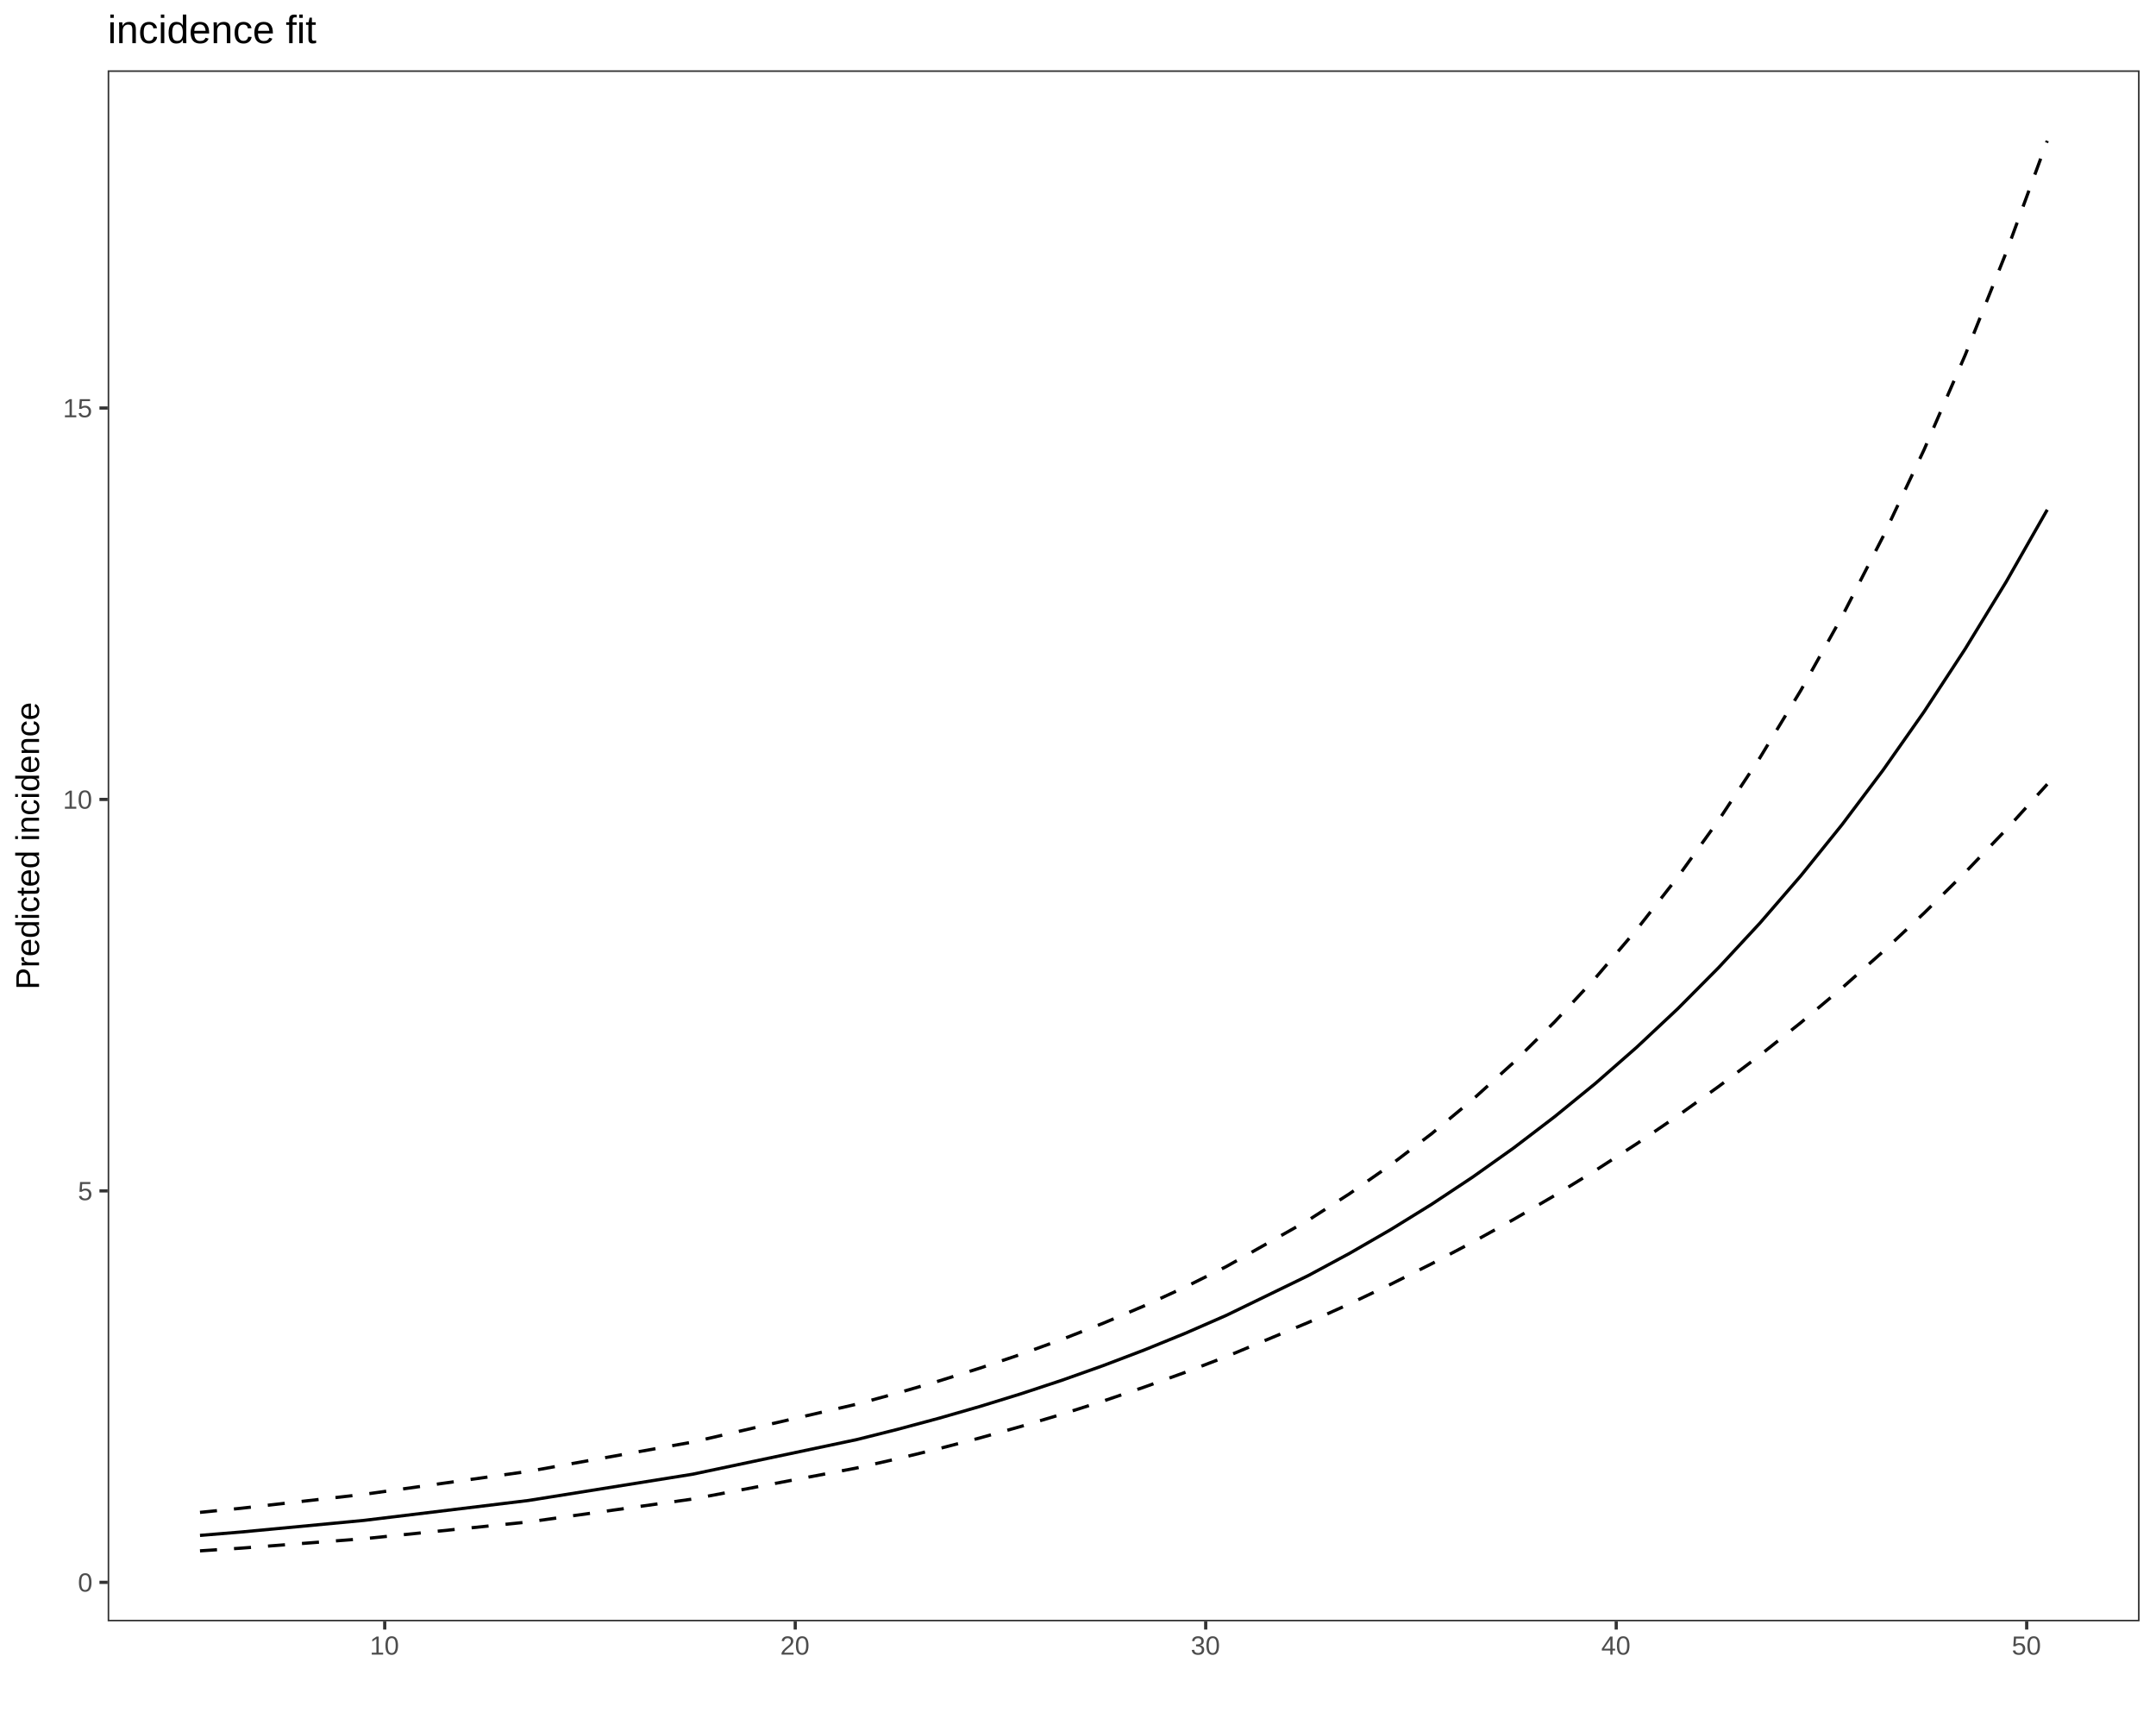
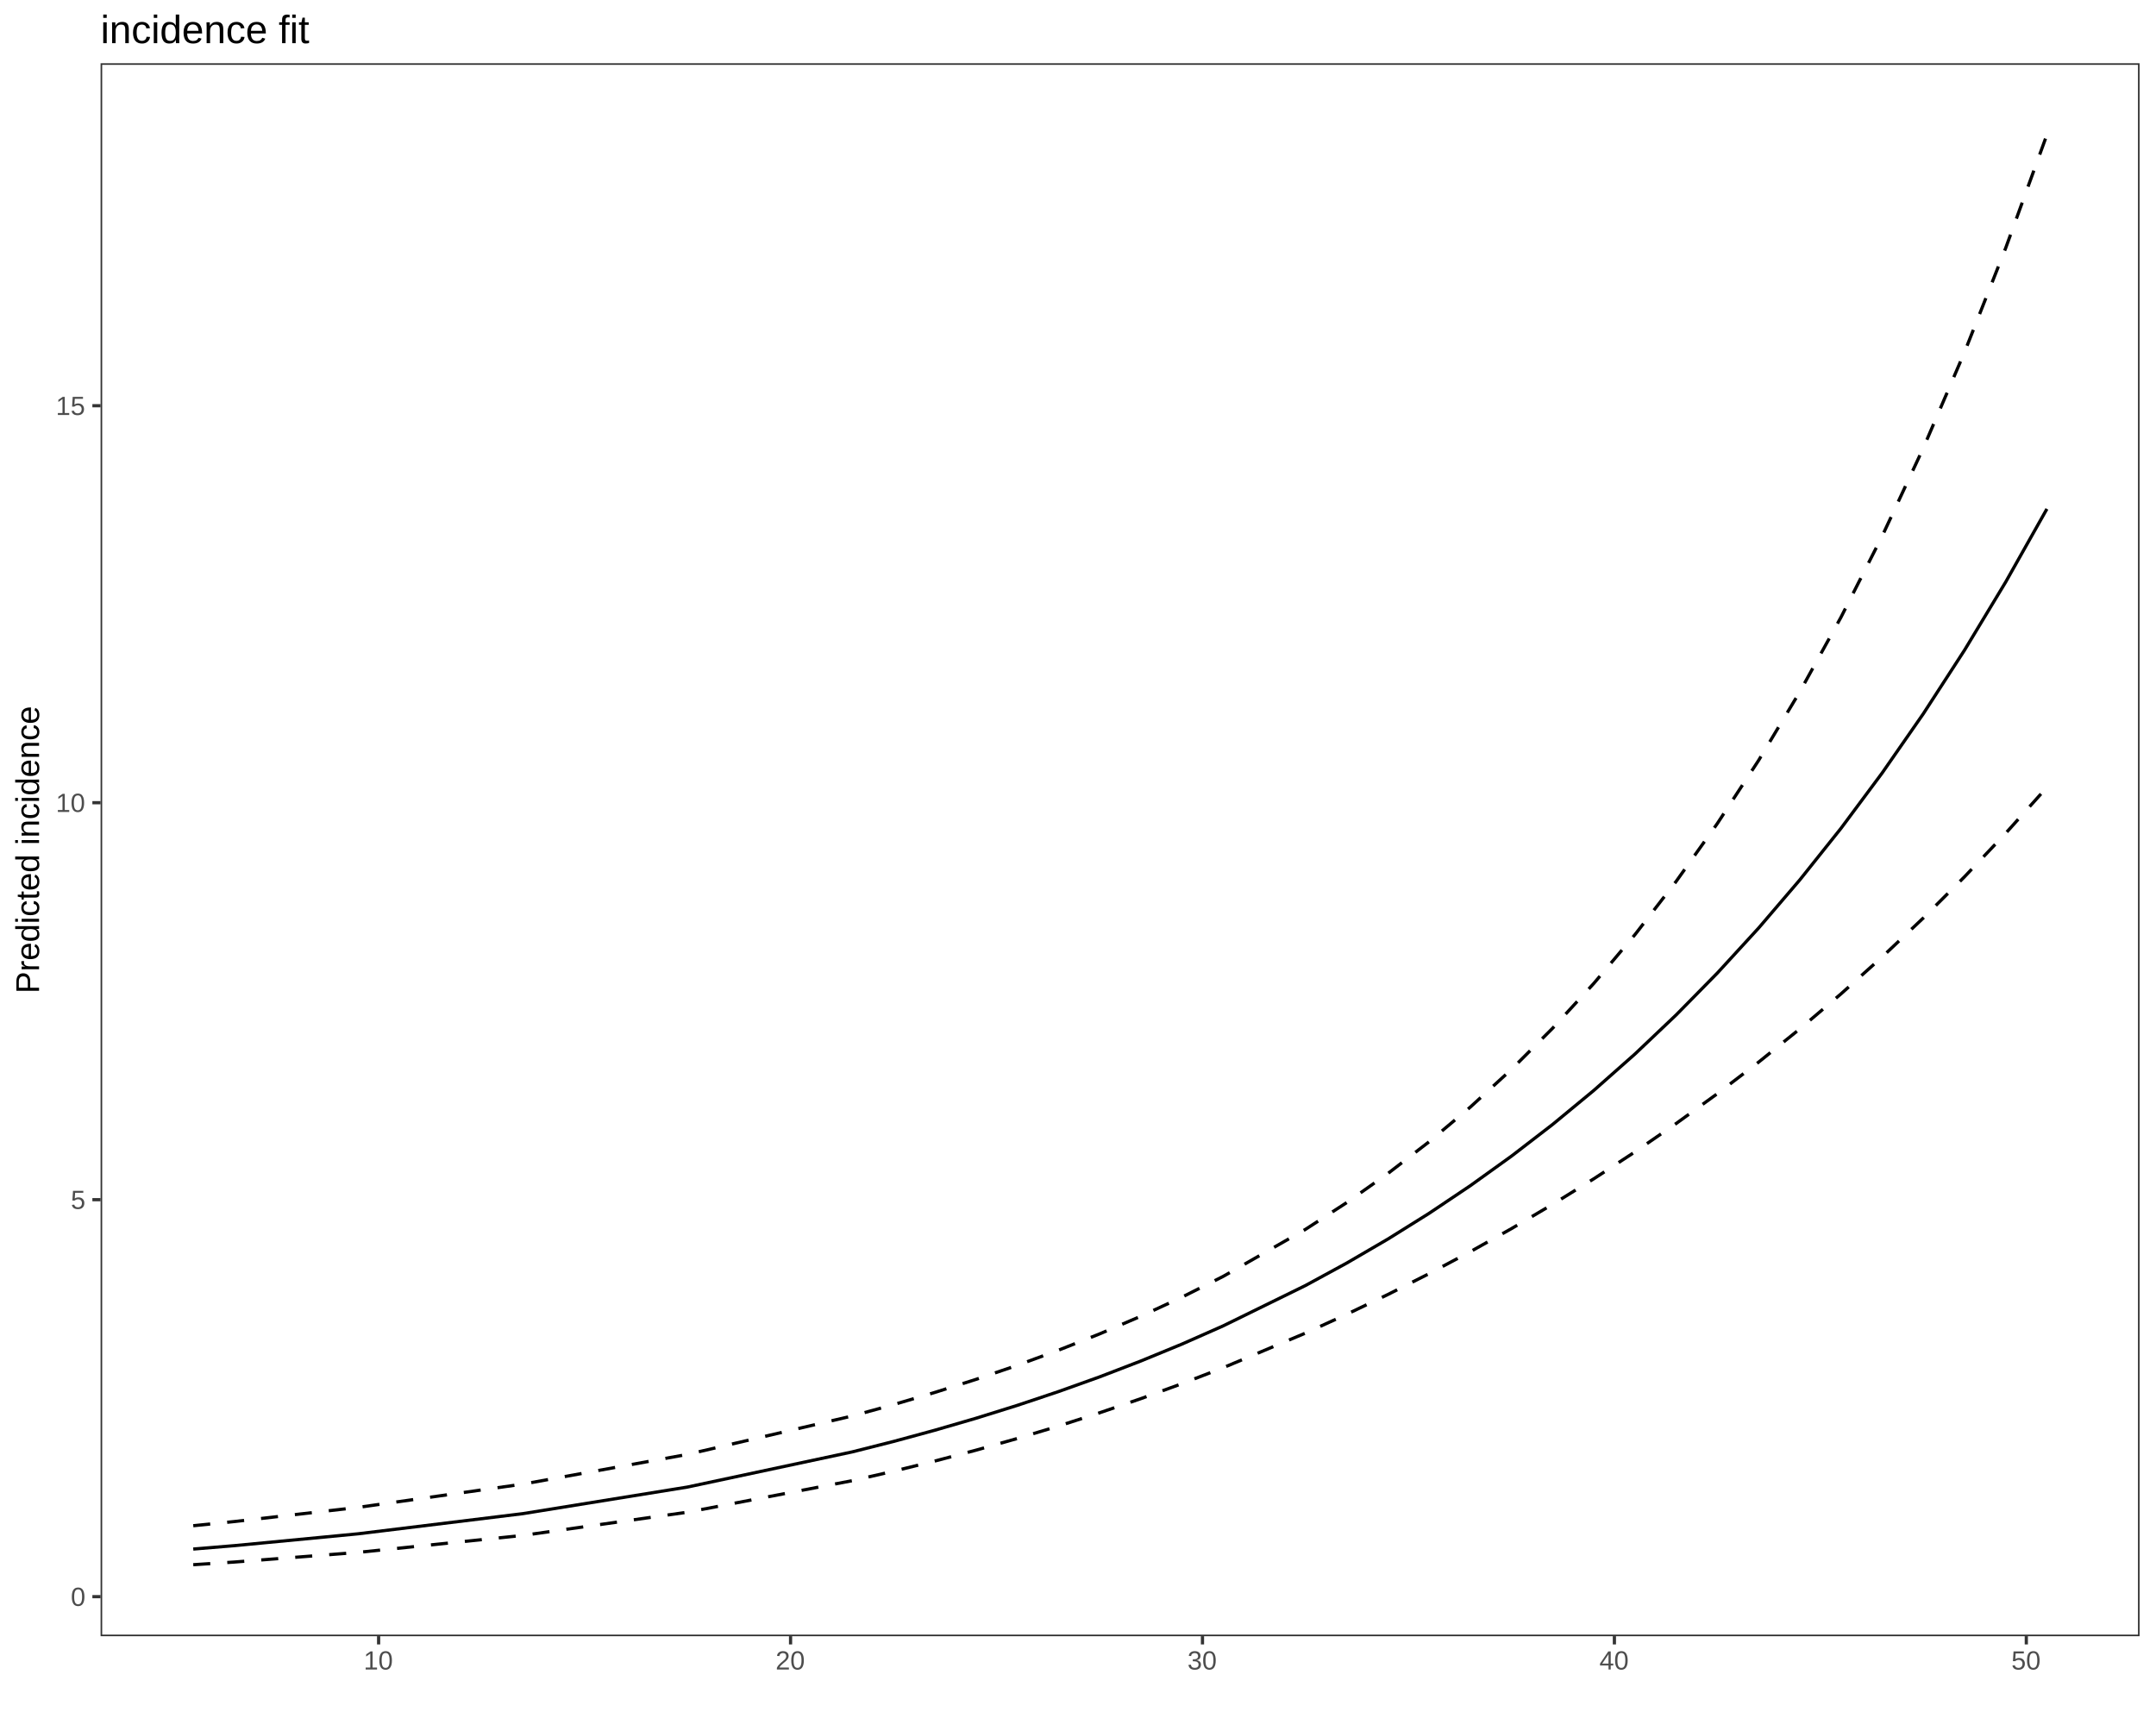
<svg xmlns="http://www.w3.org/2000/svg" viewBox="0 0 720.00 576.00">
  <defs>
    <style type="text/css">
    line, polyline, path, rect, circle {
      fill: none;
      stroke: #000000;
      stroke-linecap: round;
      stroke-linejoin: round;
      stroke-miterlimit: 10.00;
    }
  </style>
  </defs>
  <rect width="100%" height="100%" style="stroke: none; fill: #FFFFFF;" />
  <rect x="0.00" y="0.00" width="720.00" height="576.00" style="stroke-width: 1.07; stroke: #FFFFFF; fill: #FFFFFF;" />
  <defs>
-     <clipPath id="cpMzUuOTQ4fDcxNC41MjF8NTQxLjM5MXwyMy40NzY3">
-       <rect x="35.95" y="23.48" width="678.57" height="517.91" />
+     <clipPath id="cpMzMuNTg4N3w3MTQuNTIxfDU0Ni4zNnwyMS4xMTcz">
+       <rect x="33.59" y="21.12" width="680.93" height="525.24" />
    </clipPath>
  </defs>
-   <rect x="35.95" y="23.48" width="678.57" height="517.91" style="stroke-width: 1.07; stroke: none; fill: #FFFFFF;" clip-path="url(#cpMzUuOTQ4fDcxNC41MjF8NTQxLjM5MXwyMy40NzY3)" />
-   <polyline points="66.79,512.69 80.50,511.56 121.63,507.67 176.46,501.03 231.29,492.26 286.13,480.69 299.84,477.25 313.55,473.57 327.25,469.63 340.96,465.40 354.67,460.87 368.38,456.00 382.09,450.79 395.80,445.21 409.51,439.22 436.92,425.92 450.63,418.54 464.34,410.63 478.05,402.16 491.76,393.07 505.47,383.33 519.17,372.88 532.88,361.69 546.59,349.68 560.30,336.82 574.01,323.02 587.72,308.24 601.43,292.38 615.13,275.39 628.84,257.17 642.55,237.65 656.26,216.71 669.97,194.27 683.68,170.21 " style="stroke-width: 1.07; stroke-linecap: butt;" clip-path="url(#cpMzUuOTQ4fDcxNC41MjF8NTQxLjM5MXwyMy40NzY3)" />
-   <polyline points="66.79,517.85 80.50,516.95 121.63,513.79 176.46,508.20 231.29,500.55 286.13,490.17 299.84,487.06 313.55,483.72 327.25,480.14 340.96,476.30 354.67,472.21 368.38,467.84 382.09,463.18 395.80,458.24 409.51,453.00 436.92,441.58 450.63,435.40 464.34,428.88 478.05,422.01 491.76,414.79 505.47,407.19 519.17,399.19 532.88,390.77 546.59,381.91 560.30,372.57 574.01,362.74 587.72,352.37 601.43,341.44 615.13,329.91 628.84,317.74 642.55,304.89 656.26,291.33 669.97,277.00 683.68,261.87 " style="stroke-width: 1.07; stroke-dasharray: 5.69,5.69; stroke-linecap: butt;" clip-path="url(#cpMzUuOTQ4fDcxNC41MjF8NTQxLjM5MXwyMy40NzY3)" />
-   <polyline points="66.79,505.00 80.50,503.63 121.63,498.97 176.46,491.31 231.29,481.52 286.13,468.86 299.84,465.13 313.55,461.13 327.25,456.83 340.96,452.21 354.67,447.23 368.38,441.86 382.09,436.05 395.80,429.76 409.51,422.93 436.92,407.43 450.63,398.63 464.34,389.04 478.05,378.59 491.76,367.19 505.47,354.77 519.17,341.22 532.88,326.45 546.59,310.37 560.30,292.85 574.01,273.78 587.72,253.03 601.43,230.45 615.13,205.90 628.84,179.19 642.55,150.16 656.26,118.60 669.97,84.30 683.68,47.02 " style="stroke-width: 1.07; stroke-dasharray: 5.69,5.69; stroke-linecap: butt;" clip-path="url(#cpMzUuOTQ4fDcxNC41MjF8NTQxLjM5MXwyMy40NzY3)" />
-   <rect x="35.95" y="23.48" width="678.57" height="517.91" style="stroke-width: 1.07; stroke: #333333;" clip-path="url(#cpMzUuOTQ4fDcxNC41MjF8NTQxLjM5MXwyMy40NzY3)" />
+   <rect x="33.59" y="21.12" width="680.93" height="525.24" style="stroke-width: 1.07; stroke: none; fill: #FFFFFF;" clip-path="url(#cpMzMuNTg4N3w3MTQuNTIxfDU0Ni4zNnwyMS4xMTcz)" />
+   <polyline points="64.54,517.25 78.30,516.11 119.56,512.16 174.59,505.43 229.61,496.54 284.64,484.80 298.40,481.32 312.15,477.58 325.91,473.58 339.66,469.29 353.42,464.69 367.18,459.77 380.93,454.48 394.69,448.82 408.45,442.74 435.96,429.25 449.71,421.77 463.47,413.75 477.23,405.16 490.98,395.94 504.74,386.06 518.49,375.47 532.25,364.11 546.01,351.94 559.76,338.89 573.52,324.90 587.28,309.90 601.03,293.83 614.79,276.60 628.54,258.12 642.30,238.32 656.06,217.09 669.81,194.33 683.57,169.93 " style="stroke-width: 1.07; stroke-linecap: butt;" clip-path="url(#cpMzMuNTg4N3w3MTQuNTIxfDU0Ni4zNnwyMS4xMTcz)" />
+   <polyline points="64.54,522.48 78.30,521.58 119.56,518.37 174.59,512.70 229.61,504.94 284.64,494.41 298.40,491.26 312.15,487.87 325.91,484.24 339.66,480.35 353.42,476.20 367.18,471.76 380.93,467.05 394.69,462.03 408.45,456.71 435.96,445.14 449.71,438.87 463.47,432.26 477.23,425.29 490.98,417.97 504.74,410.26 518.49,402.14 532.25,393.61 546.01,384.62 559.76,375.15 573.52,365.18 587.28,354.67 601.03,343.58 614.79,331.88 628.54,319.54 642.30,306.52 656.06,292.76 669.81,278.23 683.57,262.89 " style="stroke-width: 1.07; stroke-dasharray: 5.69,5.69; stroke-linecap: butt;" clip-path="url(#cpMzMuNTg4N3w3MTQuNTIxfDU0Ni4zNnwyMS4xMTcz)" />
+   <polyline points="64.54,509.46 78.30,508.06 119.56,503.34 174.59,495.57 229.61,485.64 284.64,472.80 298.40,469.02 312.15,464.96 325.91,460.60 339.66,455.92 353.42,450.87 367.18,445.42 380.93,439.53 394.69,433.15 408.45,426.22 435.96,410.50 449.71,401.58 463.47,391.86 477.23,381.26 490.98,369.70 504.74,357.09 518.49,343.35 532.25,328.38 546.01,312.07 559.76,294.30 573.52,274.96 587.28,253.92 601.03,231.02 614.79,206.12 628.54,179.04 642.30,149.59 656.06,117.59 669.81,82.80 683.57,44.99 " style="stroke-width: 1.07; stroke-dasharray: 5.69,5.69; stroke-linecap: butt;" clip-path="url(#cpMzMuNTg4N3w3MTQuNTIxfDU0Ni4zNnwyMS4xMTcz)" />
+   <rect x="33.59" y="21.12" width="680.93" height="525.24" style="stroke-width: 1.07; stroke: #333333;" clip-path="url(#cpMzMuNTg4N3w3MTQuNTIxfDU0Ni4zNnwyMS4xMTcz)" />
  <defs>
    <clipPath id="cpMHw3MjB8NTc2fDA=">
      <rect x="0.00" y="0.00" width="720.00" height="576.00" />
    </clipPath>
  </defs>
  <g clip-path="url(#cpMHw3MjB8NTc2fDA=)">
-     <text x="26.01" y="531.46" style="font-size: 8.80px; fill: #4D4D4D; font-family: Liberation Sans;" textLength="5.01px" lengthAdjust="spacingAndGlyphs">0</text>
+     <text x="23.65" y="536.24" style="font-size: 8.80px; fill: #4D4D4D; font-family: Liberation Sans;" textLength="5.01px" lengthAdjust="spacingAndGlyphs">0</text>
  </g>
  <g clip-path="url(#cpMHw3MjB8NTc2fDA=)">
-     <text x="26.01" y="400.75" style="font-size: 8.80px; fill: #4D4D4D; font-family: Liberation Sans;" textLength="5.01px" lengthAdjust="spacingAndGlyphs">5</text>
+     <text x="23.65" y="403.68" style="font-size: 8.80px; fill: #4D4D4D; font-family: Liberation Sans;" textLength="5.01px" lengthAdjust="spacingAndGlyphs">5</text>
  </g>
  <g clip-path="url(#cpMHw3MjB8NTc2fDA=)">
-     <text x="21.01" y="270.04" style="font-size: 8.80px; fill: #4D4D4D; font-family: Liberation Sans;" textLength="10.01px" lengthAdjust="spacingAndGlyphs">10</text>
+     <text x="18.65" y="271.12" style="font-size: 8.80px; fill: #4D4D4D; font-family: Liberation Sans;" textLength="10.01px" lengthAdjust="spacingAndGlyphs">10</text>
  </g>
  <g clip-path="url(#cpMHw3MjB8NTc2fDA=)">
-     <text x="21.01" y="139.33" style="font-size: 8.80px; fill: #4D4D4D; font-family: Liberation Sans;" textLength="10.01px" lengthAdjust="spacingAndGlyphs">15</text>
+     <text x="18.65" y="138.57" style="font-size: 8.80px; fill: #4D4D4D; font-family: Liberation Sans;" textLength="10.01px" lengthAdjust="spacingAndGlyphs">15</text>
  </g>
-   <polyline points="33.21,528.36 35.95,528.36 " style="stroke-width: 1.07; stroke: #333333; stroke-linecap: butt;" clip-path="url(#cpMHw3MjB8NTc2fDA=)" />
-   <polyline points="33.21,397.65 35.95,397.65 " style="stroke-width: 1.07; stroke: #333333; stroke-linecap: butt;" clip-path="url(#cpMHw3MjB8NTc2fDA=)" />
-   <polyline points="33.21,266.94 35.95,266.94 " style="stroke-width: 1.07; stroke: #333333; stroke-linecap: butt;" clip-path="url(#cpMHw3MjB8NTc2fDA=)" />
-   <polyline points="33.21,136.24 35.95,136.24 " style="stroke-width: 1.07; stroke: #333333; stroke-linecap: butt;" clip-path="url(#cpMHw3MjB8NTc2fDA=)" />
-   <polyline points="128.48,544.13 128.48,541.39 " style="stroke-width: 1.07; stroke: #333333; stroke-linecap: butt;" clip-path="url(#cpMHw3MjB8NTc2fDA=)" />
-   <polyline points="265.57,544.13 265.57,541.39 " style="stroke-width: 1.07; stroke: #333333; stroke-linecap: butt;" clip-path="url(#cpMHw3MjB8NTc2fDA=)" />
-   <polyline points="402.65,544.13 402.65,541.39 " style="stroke-width: 1.07; stroke: #333333; stroke-linecap: butt;" clip-path="url(#cpMHw3MjB8NTc2fDA=)" />
-   <polyline points="539.74,544.13 539.74,541.39 " style="stroke-width: 1.07; stroke: #333333; stroke-linecap: butt;" clip-path="url(#cpMHw3MjB8NTc2fDA=)" />
-   <polyline points="676.82,544.13 676.82,541.39 " style="stroke-width: 1.07; stroke: #333333; stroke-linecap: butt;" clip-path="url(#cpMHw3MjB8NTc2fDA=)" />
+   <polyline points="30.85,533.15 33.59,533.15 " style="stroke-width: 1.07; stroke: #333333; stroke-linecap: butt;" clip-path="url(#cpMHw3MjB8NTc2fDA=)" />
+   <polyline points="30.85,400.59 33.59,400.59 " style="stroke-width: 1.07; stroke: #333333; stroke-linecap: butt;" clip-path="url(#cpMHw3MjB8NTc2fDA=)" />
+   <polyline points="30.85,268.03 33.59,268.03 " style="stroke-width: 1.07; stroke: #333333; stroke-linecap: butt;" clip-path="url(#cpMHw3MjB8NTc2fDA=)" />
+   <polyline points="30.85,135.47 33.59,135.47 " style="stroke-width: 1.07; stroke: #333333; stroke-linecap: butt;" clip-path="url(#cpMHw3MjB8NTc2fDA=)" />
+   <polyline points="126.44,549.10 126.44,546.36 " style="stroke-width: 1.07; stroke: #333333; stroke-linecap: butt;" clip-path="url(#cpMHw3MjB8NTc2fDA=)" />
+   <polyline points="264.01,549.10 264.01,546.36 " style="stroke-width: 1.07; stroke: #333333; stroke-linecap: butt;" clip-path="url(#cpMHw3MjB8NTc2fDA=)" />
+   <polyline points="401.57,549.10 401.57,546.36 " style="stroke-width: 1.07; stroke: #333333; stroke-linecap: butt;" clip-path="url(#cpMHw3MjB8NTc2fDA=)" />
+   <polyline points="539.13,549.10 539.13,546.36 " style="stroke-width: 1.07; stroke: #333333; stroke-linecap: butt;" clip-path="url(#cpMHw3MjB8NTc2fDA=)" />
+   <polyline points="676.69,549.10 676.69,546.36 " style="stroke-width: 1.07; stroke: #333333; stroke-linecap: butt;" clip-path="url(#cpMHw3MjB8NTc2fDA=)" />
  <g clip-path="url(#cpMHw3MjB8NTc2fDA=)">
-     <text x="123.48" y="552.51" style="font-size: 8.80px; fill: #4D4D4D; font-family: Liberation Sans;" textLength="10.01px" lengthAdjust="spacingAndGlyphs">10</text>
+     <text x="121.44" y="557.48" style="font-size: 8.80px; fill: #4D4D4D; font-family: Liberation Sans;" textLength="10.01px" lengthAdjust="spacingAndGlyphs">10</text>
  </g>
  <g clip-path="url(#cpMHw3MjB8NTc2fDA=)">
-     <text x="260.56" y="552.51" style="font-size: 8.80px; fill: #4D4D4D; font-family: Liberation Sans;" textLength="10.01px" lengthAdjust="spacingAndGlyphs">20</text>
+     <text x="259.00" y="557.48" style="font-size: 8.80px; fill: #4D4D4D; font-family: Liberation Sans;" textLength="10.01px" lengthAdjust="spacingAndGlyphs">20</text>
  </g>
  <g clip-path="url(#cpMHw3MjB8NTc2fDA=)">
-     <text x="397.65" y="552.51" style="font-size: 8.80px; fill: #4D4D4D; font-family: Liberation Sans;" textLength="10.01px" lengthAdjust="spacingAndGlyphs">30</text>
+     <text x="396.56" y="557.48" style="font-size: 8.80px; fill: #4D4D4D; font-family: Liberation Sans;" textLength="10.01px" lengthAdjust="spacingAndGlyphs">30</text>
  </g>
  <g clip-path="url(#cpMHw3MjB8NTc2fDA=)">
-     <text x="534.73" y="552.51" style="font-size: 8.80px; fill: #4D4D4D; font-family: Liberation Sans;" textLength="10.01px" lengthAdjust="spacingAndGlyphs">40</text>
+     <text x="534.12" y="557.48" style="font-size: 8.80px; fill: #4D4D4D; font-family: Liberation Sans;" textLength="10.01px" lengthAdjust="spacingAndGlyphs">40</text>
  </g>
  <g clip-path="url(#cpMHw3MjB8NTc2fDA=)">
-     <text x="671.82" y="552.51" style="font-size: 8.80px; fill: #4D4D4D; font-family: Liberation Sans;" textLength="10.01px" lengthAdjust="spacingAndGlyphs">50</text>
+     <text x="671.69" y="557.48" style="font-size: 8.80px; fill: #4D4D4D; font-family: Liberation Sans;" textLength="10.01px" lengthAdjust="spacingAndGlyphs">50</text>
  </g>
  <g clip-path="url(#cpMHw3MjB8NTc2fDA=)">
-     <text transform="translate(13.04,330.44) rotate(-90)" style="font-size: 11.00px; font-family: Liberation Sans;" textLength="96.00px" lengthAdjust="spacingAndGlyphs">Predicted incidence</text>
+     <text transform="translate(13.04,331.74) rotate(-90)" style="font-size: 11.00px; font-family: Liberation Sans;" textLength="96.00px" lengthAdjust="spacingAndGlyphs">Predicted incidence</text>
  </g>
  <g clip-path="url(#cpMHw3MjB8NTc2fDA=)">
-     <text x="35.95" y="14.42" style="font-size: 13.20px; font-family: Liberation Sans;" textLength="68.65px" lengthAdjust="spacingAndGlyphs">incidence fit</text>
+     <text x="33.59" y="14.42" style="font-size: 13.20px; font-family: Liberation Sans;" textLength="68.65px" lengthAdjust="spacingAndGlyphs">incidence fit</text>
  </g>
</svg>
